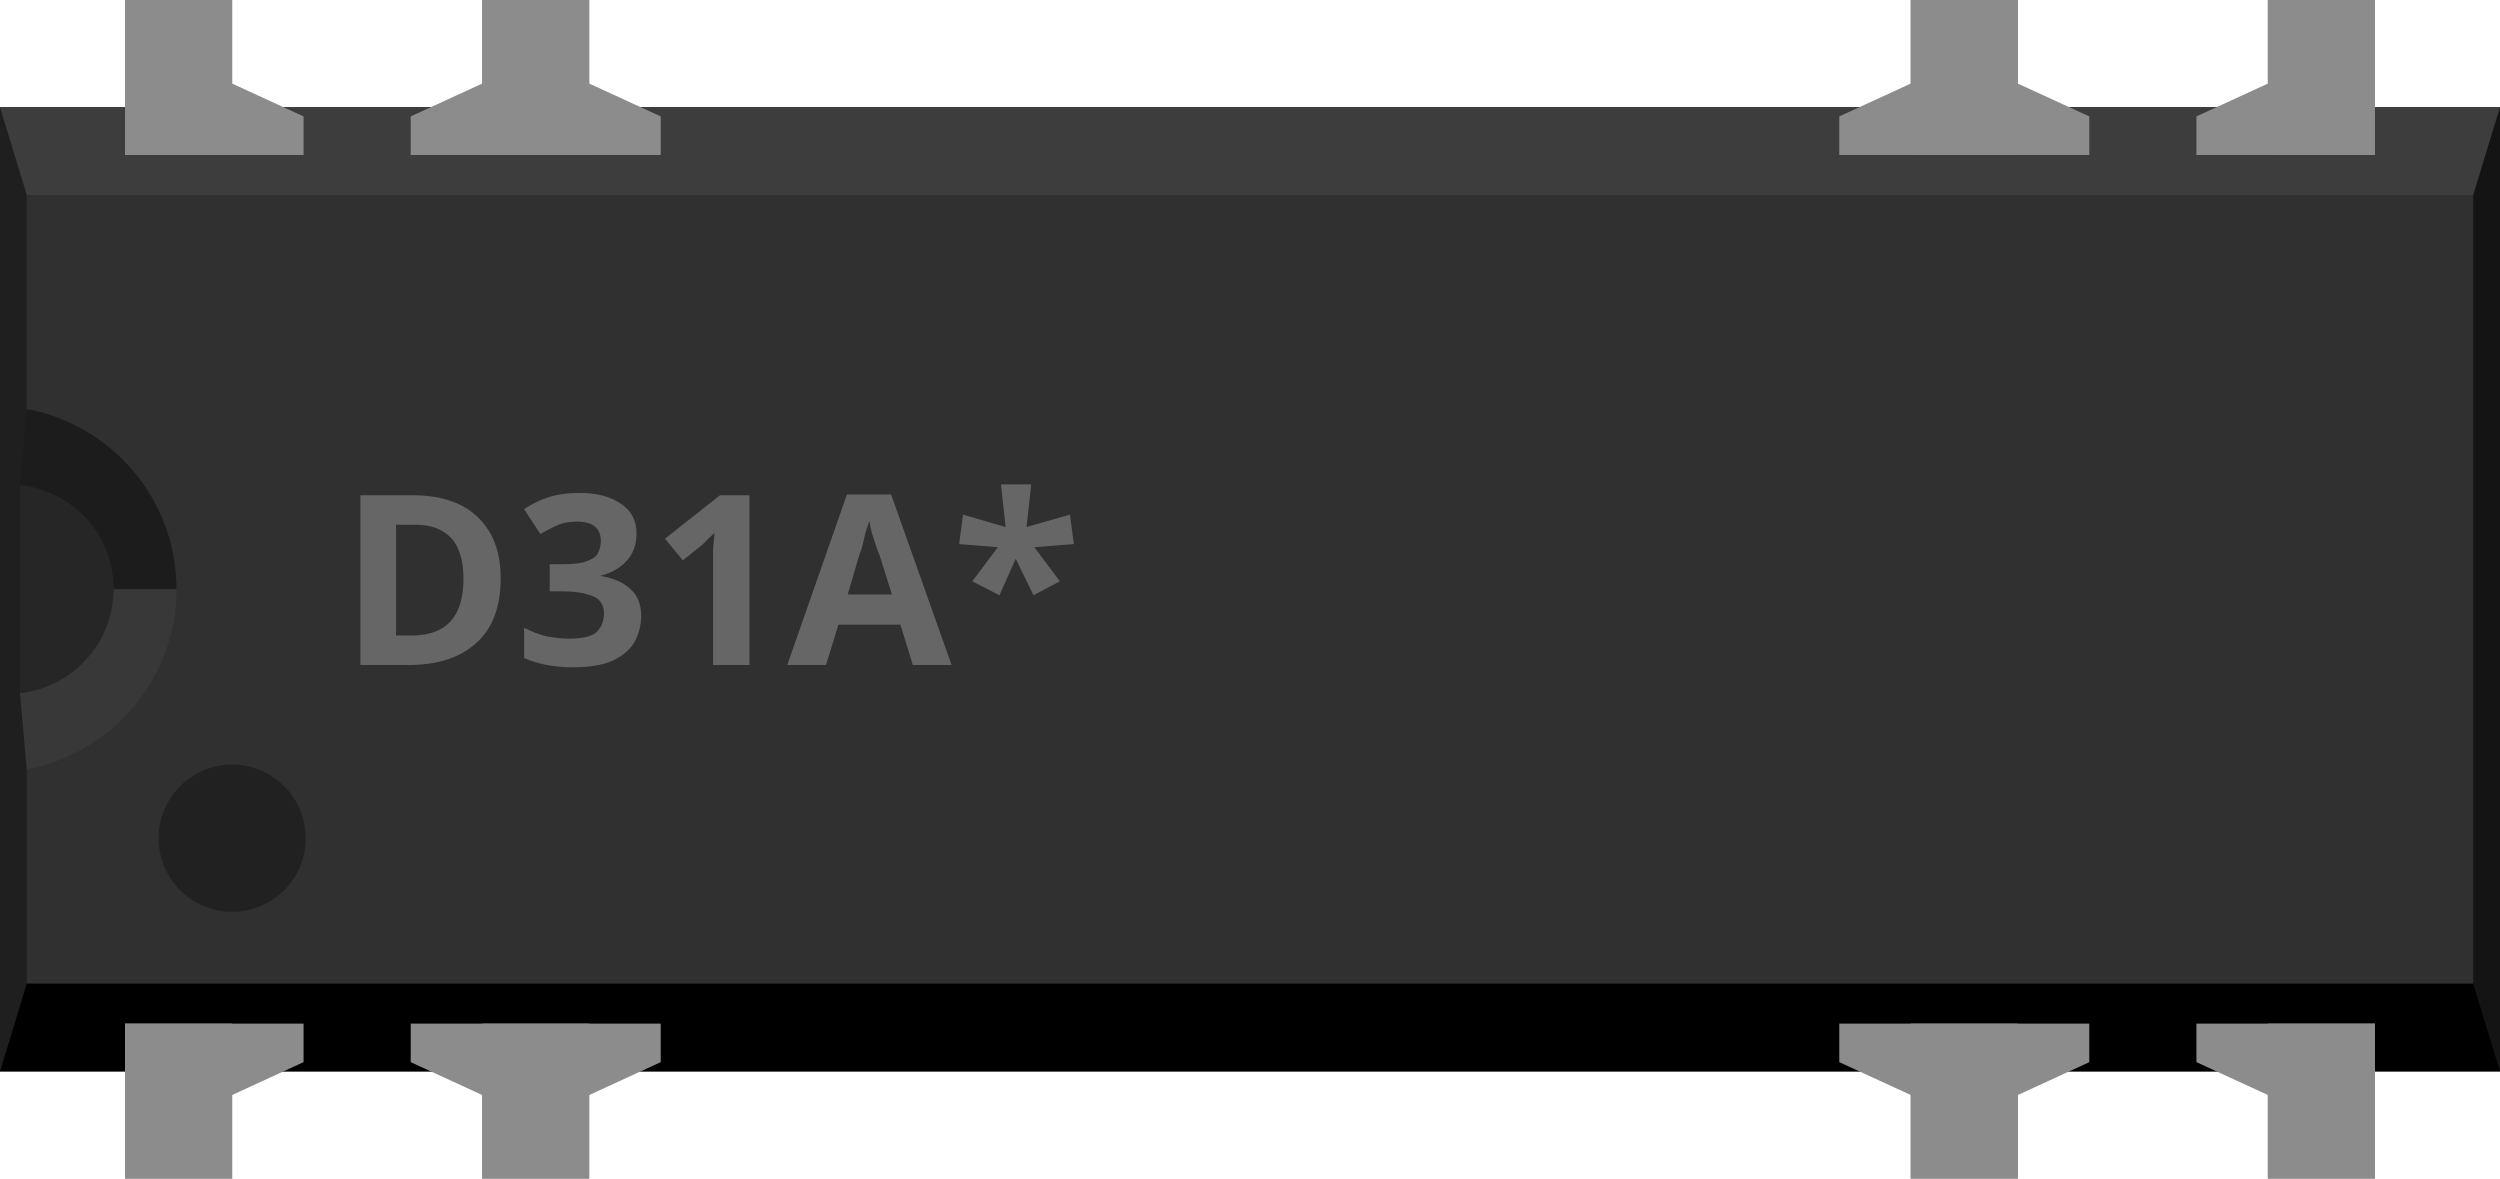
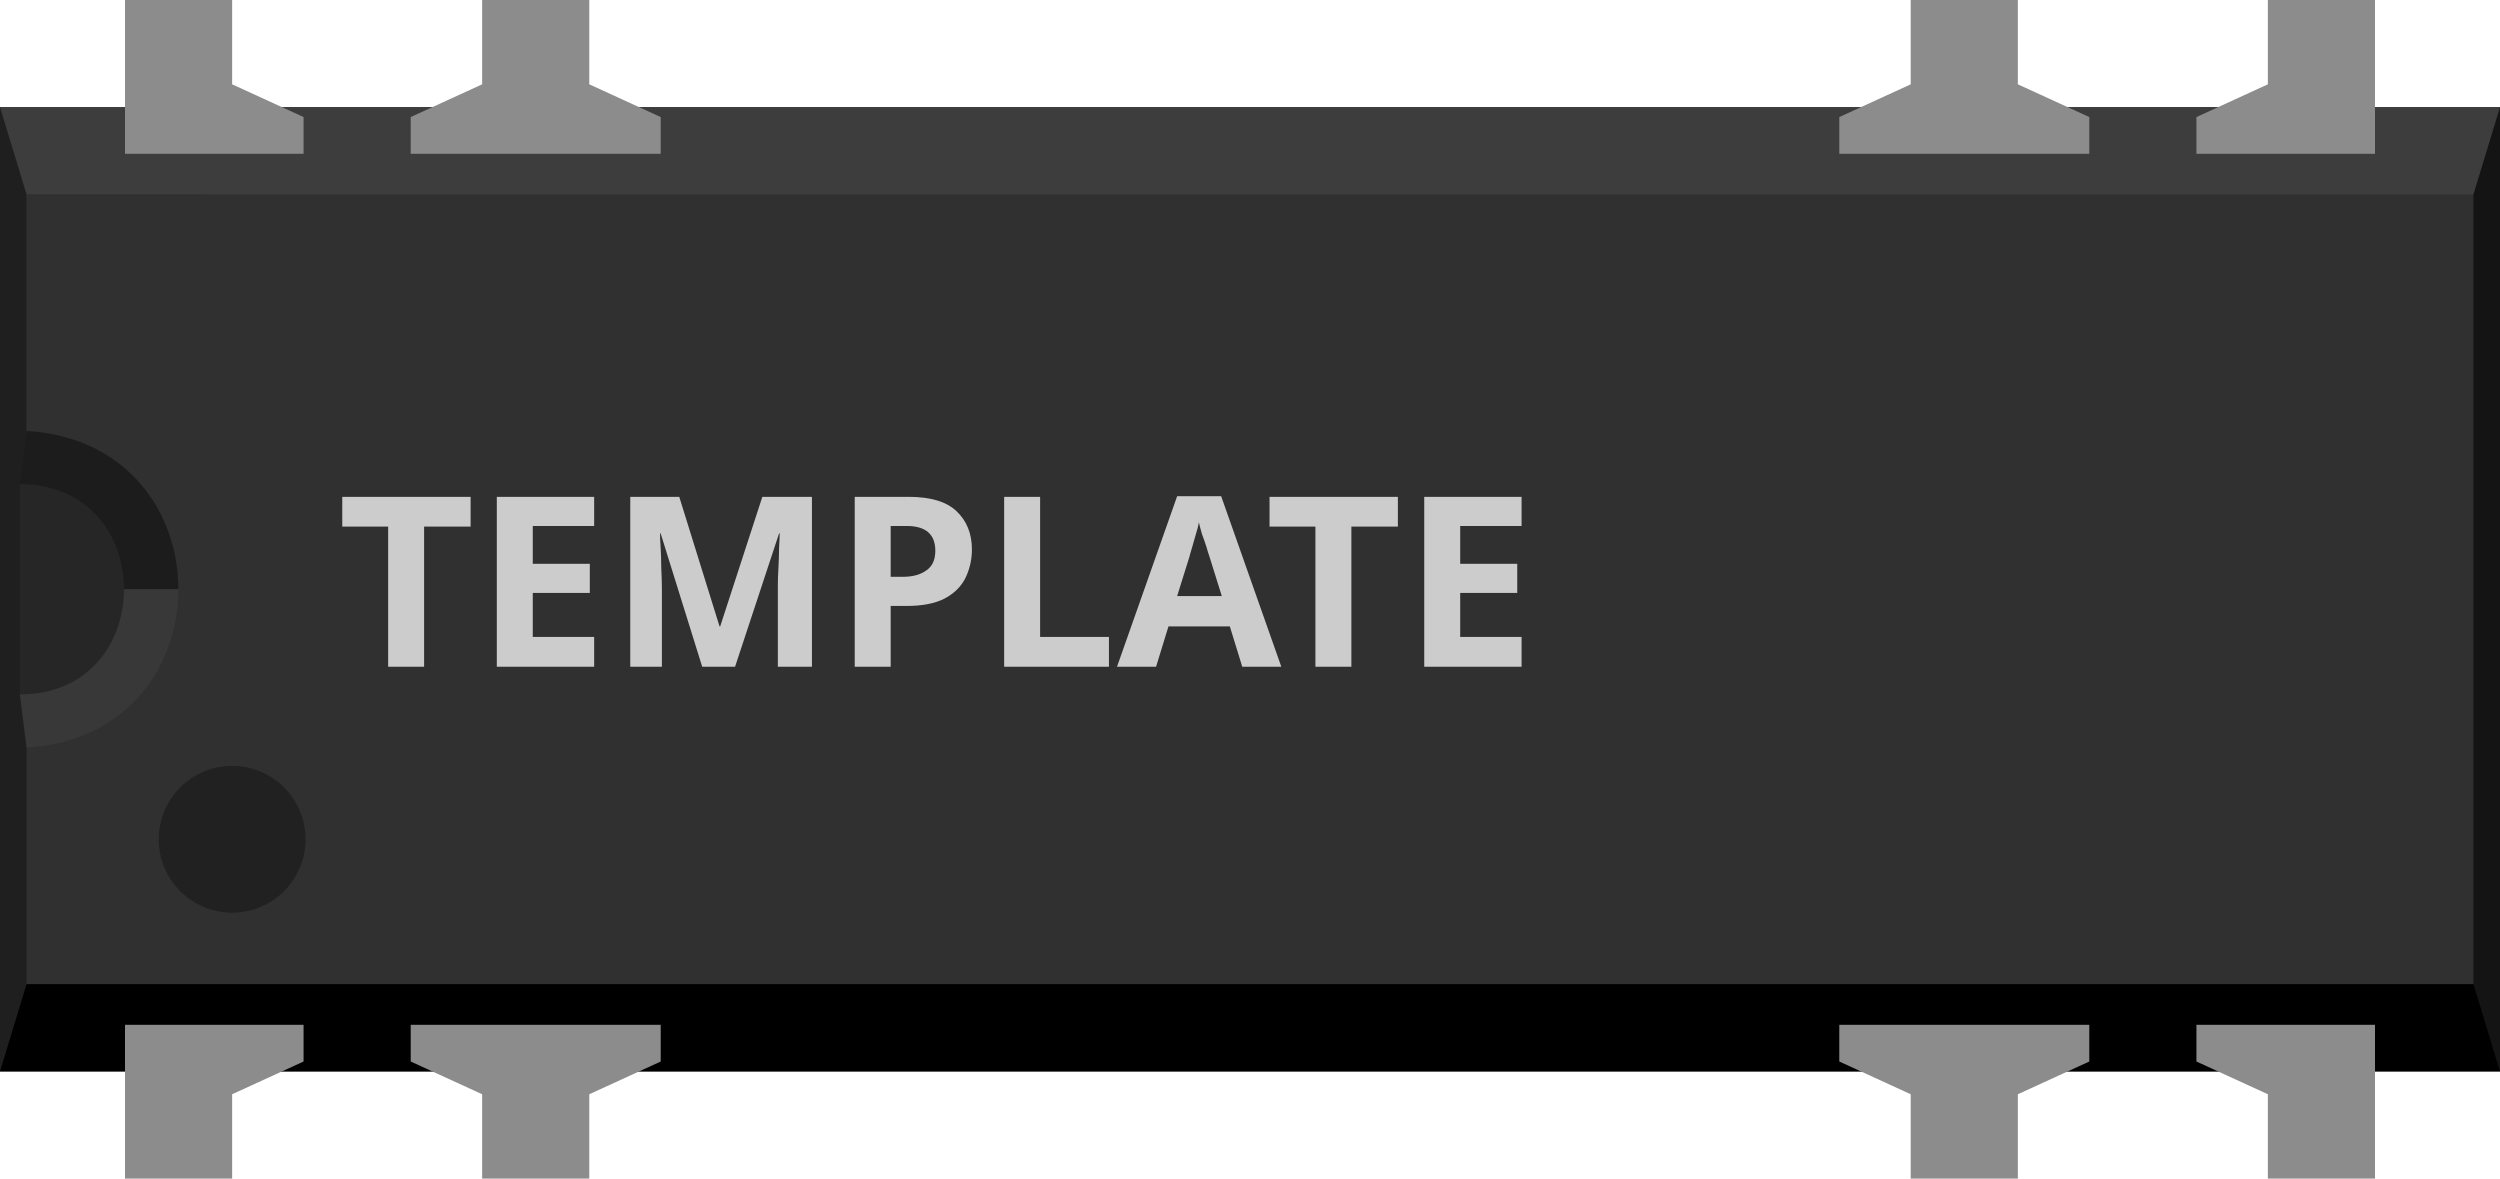
- <svg xmlns="http://www.w3.org/2000/svg" width="0.7in" xml:space="preserve" x="0px" version="1.1" y="0px" height="0.33in" viewBox="0 0 50.4 23.76" id="svg2" enable-background="new 0 0 50.4 23.76">
-   <defs id="defs3244" />
-   <rect width="50.4" x="0" y="2.16" height="19.44" style="fill:#303030" id="middle" />
-   <rect width="50.4" x="0" y="2.16" height="1.771" style="fill:#3d3d3d" id="top" />
-   <rect width="50.4" x="0" y="19.829" height="1.771" id="bottom" />
-   <polygon points="49.86,19.829 50.4,21.601 50.4,2.16 49.86,3.931 " style="fill:#141414" id="right" />
-   <polygon points="0.54,19.829 0,21.601 0,2.16 0.54,3.931 " style="fill:#1f1f1f" id="left" />
-   <polygon points="0.403,9.777 0.403,11.88 3.6,11.88 3.6,8.28 0.54,8.251 " style="fill:#1c1c1c" id="left-upper-rect" />
-   <polygon points="3.6,11.88 0.403,11.88 0.403,13.981 0.54,15.517 3.6,15.517 " style="fill:#383838" id="left-lower-rect" />
-   <path style="fill:#262626" id="slot" d="m 0.403,9.777 v 4.199 C 1.462,13.853 2.29,12.967 2.29,11.872 2.29,10.777 1.469,9.9 0.403,9.777 z" />
-   <path style="fill:#303030" id="cover" d="m 0.54,3.931 v 4.313 c 1.714,0.324 3.018,1.821 3.018,3.629 0,1.808 -1.298,3.312 -3.018,3.636 v 0.008 h 3.6 V 3.931 h -3.6 z" />
-   <circle cx="4.68" cy="16.898" style="fill:#212121" r="1.483" id="circle13" />
-   <g id="g3170" enable-background="new    ">
-     <g style="font-size:4.8px;font-style:normal;font-variant:normal;font-weight:bold;font-stretch:normal;line-height:125%;letter-spacing:0px;word-spacing:0px;fill:#666666;fill-opacity:1;stroke:none;font-family:OCRA;-inkscape-font-specification:OCRA Bold" id="text3309" xml:space="preserve">
-       <text x="6.83" y="13.407" id="tspan3311">D31A*</text>
+ <svg xmlns="http://www.w3.org/2000/svg" version="1.2" baseProfile="tiny" x="0px" y="0px" width="0.7in" height="0.33in" viewBox="0 0 63 29.7" xml:space="preserve">
+   <g transform="translate(0,2.7)">
+     <rect width="63" x="0" y="0" height="24.3" fill="#303030" />
+     <rect width="63" x="0" y="0" height="2.2" style="fill:#3d3d3d" />
+     <rect width="63" x="0" y="0" height="2.2" transform="matrix(-1,0,0,-1,63,24.3)" />
+     <polygon points="0,0 0,24.3 0.67,22.1 0.67,2.2 " style="fill:#141414" transform="matrix(-1,0,0,-1,63,24.3)" />
+     <polygon points="0,0 0,24.3 0.67,22.1 0.67,2.2 " style="fill:#1f1f1f" />
+     <polygon points="0.5,9.5 3.15,12.15 4.6,12.15 4.5,8.16 0.67,8.16" style="fill:#1c1c1c" transform="matrix(1,0,0,1,0,0)" />
+     <polygon points="0.5,9.5 3.15,12.15 4.6,12.15 4.5,8.16 0.67,8.16" style="fill:#383838" transform="matrix(1,0,0,-1,0,24.3)" />
+     <path style="fill:#262626" d="m 0.5,14.8 v -5.3 c 3.5,0 3.5,5.3 0,5.3 z" />
+     <path style="fill:#303030" d="m0.67,2.2v5.96c5.1,0.3 5.1,7.68 0,7.98v0.01H5.18v-13.95z" />
+     <circle cx="5.85" cy="18.45" style="fill:#212121" r="1.85" />
+     <g style="font-size:6;font-style:normal;font-variant:normal;font-weight:bold;font-stretch:normal;line-height:125%;letter-spacing:0px;word-spacing:0px;fill:#cccccc;fill-opacity:1;stroke:none;font-family:OCRA;" xml:space="preserve" transform="matrix(1,0,0,1,0,0)">
+       <text x="8.5" y="14.1">TEMPLATE</text>
    </g>
  </g>
-   <rect width="2.16" x="2.52" y="20.636" height="3.124" style="fill:#8c8c8c" id="connector0pin" />
-   <rect width="2.16" x="2.52" y="21.601" height="2.159" style="fill:#8c8c8c" id="rect3189" />
-   <polygon points="4.68,22.075 6.12,21.413 6.12,20.636 2.52,20.636 2.52,22.075 " style="fill:#8c8c8c" id="polygon18" />
-   <rect width="2.16" x="2.52" y="0" height="3.125" style="fill:#8c8c8c" id="connector13pin" />
-   <rect width="2.16" x="2.52" y="0" height="2.16" style="fill:#8c8c8c" id="rect3193" />
-   <polygon points="4.68,1.685 2.52,1.685 2.52,3.125 6.12,3.125 6.12,2.347 " style="fill:#8c8c8c" id="polygon22" />
-   <rect width="2.158" x="45.72" y="20.636" height="3.124" style="fill:#8c8c8c" id="connector6pin" />
-   <rect width="2.158" x="45.72" y="21.601" height="2.159" style="fill:#8c8c8c" id="rect3197" />
-   <polygon points="45.72,22.075 47.88,22.075 47.88,20.636 44.28,20.636 44.28,21.413 " style="fill:#8c8c8c" id="polygon26" />
-   <rect width="2.158" x="45.72" y="0" height="3.125" style="fill:#8c8c8c" id="connector7pin" />
-   <rect width="2.158" x="45.72" y="0" height="2.16" style="fill:#8c8c8c" id="rect3201" />
-   <polygon points="45.72,1.685 44.28,2.347 44.28,3.125 47.88,3.125 47.88,1.685 " style="fill:#8c8c8c" id="polygon30" />
-   <rect width="2.158" x="9.72" y="20.636" height="3.124" style="fill:#8c8c8c" id="connector1pin" />
-   <rect width="2.158" x="9.72" y="21.601" height="2.159" style="fill:#8c8c8c" id="rect3205" />
-   <polygon points="9.72,22.075 11.88,22.075 13.32,21.413 13.32,20.636 8.28,20.636 8.28,21.413 " style="fill:#8c8c8c" id="polygon34" />
-   <rect width="2.158" x="9.72" y="0" height="3.125" style="fill:#8c8c8c" id="connector12pin" />
-   <rect width="2.158" x="9.72" y="0" height="2.16" style="fill:#8c8c8c" id="rect3209" />
-   <polygon points="11.88,1.685 9.72,1.685 8.28,2.347 8.28,3.125 13.32,3.125 13.32,2.347 " style="fill:#8c8c8c" id="polygon38" />
-   <rect width="2.16" x="38.52" y="20.636" height="3.124" style="fill:#8c8c8c" id="connector5pin" />
-   <rect width="2.16" x="38.52" y="21.601" height="2.159" style="fill:#8c8c8c" id="rect3237" />
-   <polygon points="38.52,22.075 40.68,22.075 42.12,21.413 42.12,20.636 37.08,20.636 37.08,21.413 " style="fill:#8c8c8c" id="polygon66" />
-   <rect width="2.16" x="38.52" y="0" height="3.125" style="fill:#8c8c8c" id="connector8pin" />
-   <rect width="2.16" x="38.52" y="0" height="2.16" style="fill:#8c8c8c" id="rect3241" />
-   <polygon points="40.68,1.685 38.52,1.685 37.08,2.347 37.08,3.125 42.12,3.125 42.12,2.347 " style="fill:#8c8c8c" id="polygon70" />
+   <g transform="translate(3.15,0)" style="fill:#8c8c8c">
+     <g transform="matrix(1,0,0,-1,0,29.7)">
+       <polygon points="0,0 0,3.875 4.5,3.875 4.5,2.95 2.7,2.125 2.7,0" />
+       <polygon points="0,0 0,2.125 -1.8,2.95 -1.8,3.875 4.5,3.875 4.5,2.95 2.7,2.125 2.7,0" transform="translate(9,0)" />
+       <polygon points="0,0 0,2.125 -1.8,2.95 -1.8,3.875 4.5,3.875 4.5,2.95 2.7,2.125 2.7,0" transform="translate(45,0)" />
+       <polygon points="0,0 0,3.875 4.5,3.875 4.5,2.95 2.7,2.125 2.7,0" transform="matrix(-1,0,0,1,56.7,0)" />
+     </g>
+     <polygon points="0,0 0,3.875 4.5,3.875 4.5,2.95 2.7,2.125 2.7,0" transform="matrix(-1,0,0,1,56.7,0)" />
+     <polygon points="0,0 0,2.125 -1.8,2.95 -1.8,3.875 4.5,3.875 4.5,2.95 2.7,2.125 2.7,0" transform="translate(45,0)" />
+     <polygon points="0,0 0,2.125 -1.8,2.95 -1.8,3.875 4.5,3.875 4.5,2.95 2.7,2.125 2.7,0" transform="translate(9,0)" />
+     <polygon points="0,0 0,3.875 4.5,3.875 4.5,2.95 2.7,2.125 2.7,0" />
+   </g>
</svg>
